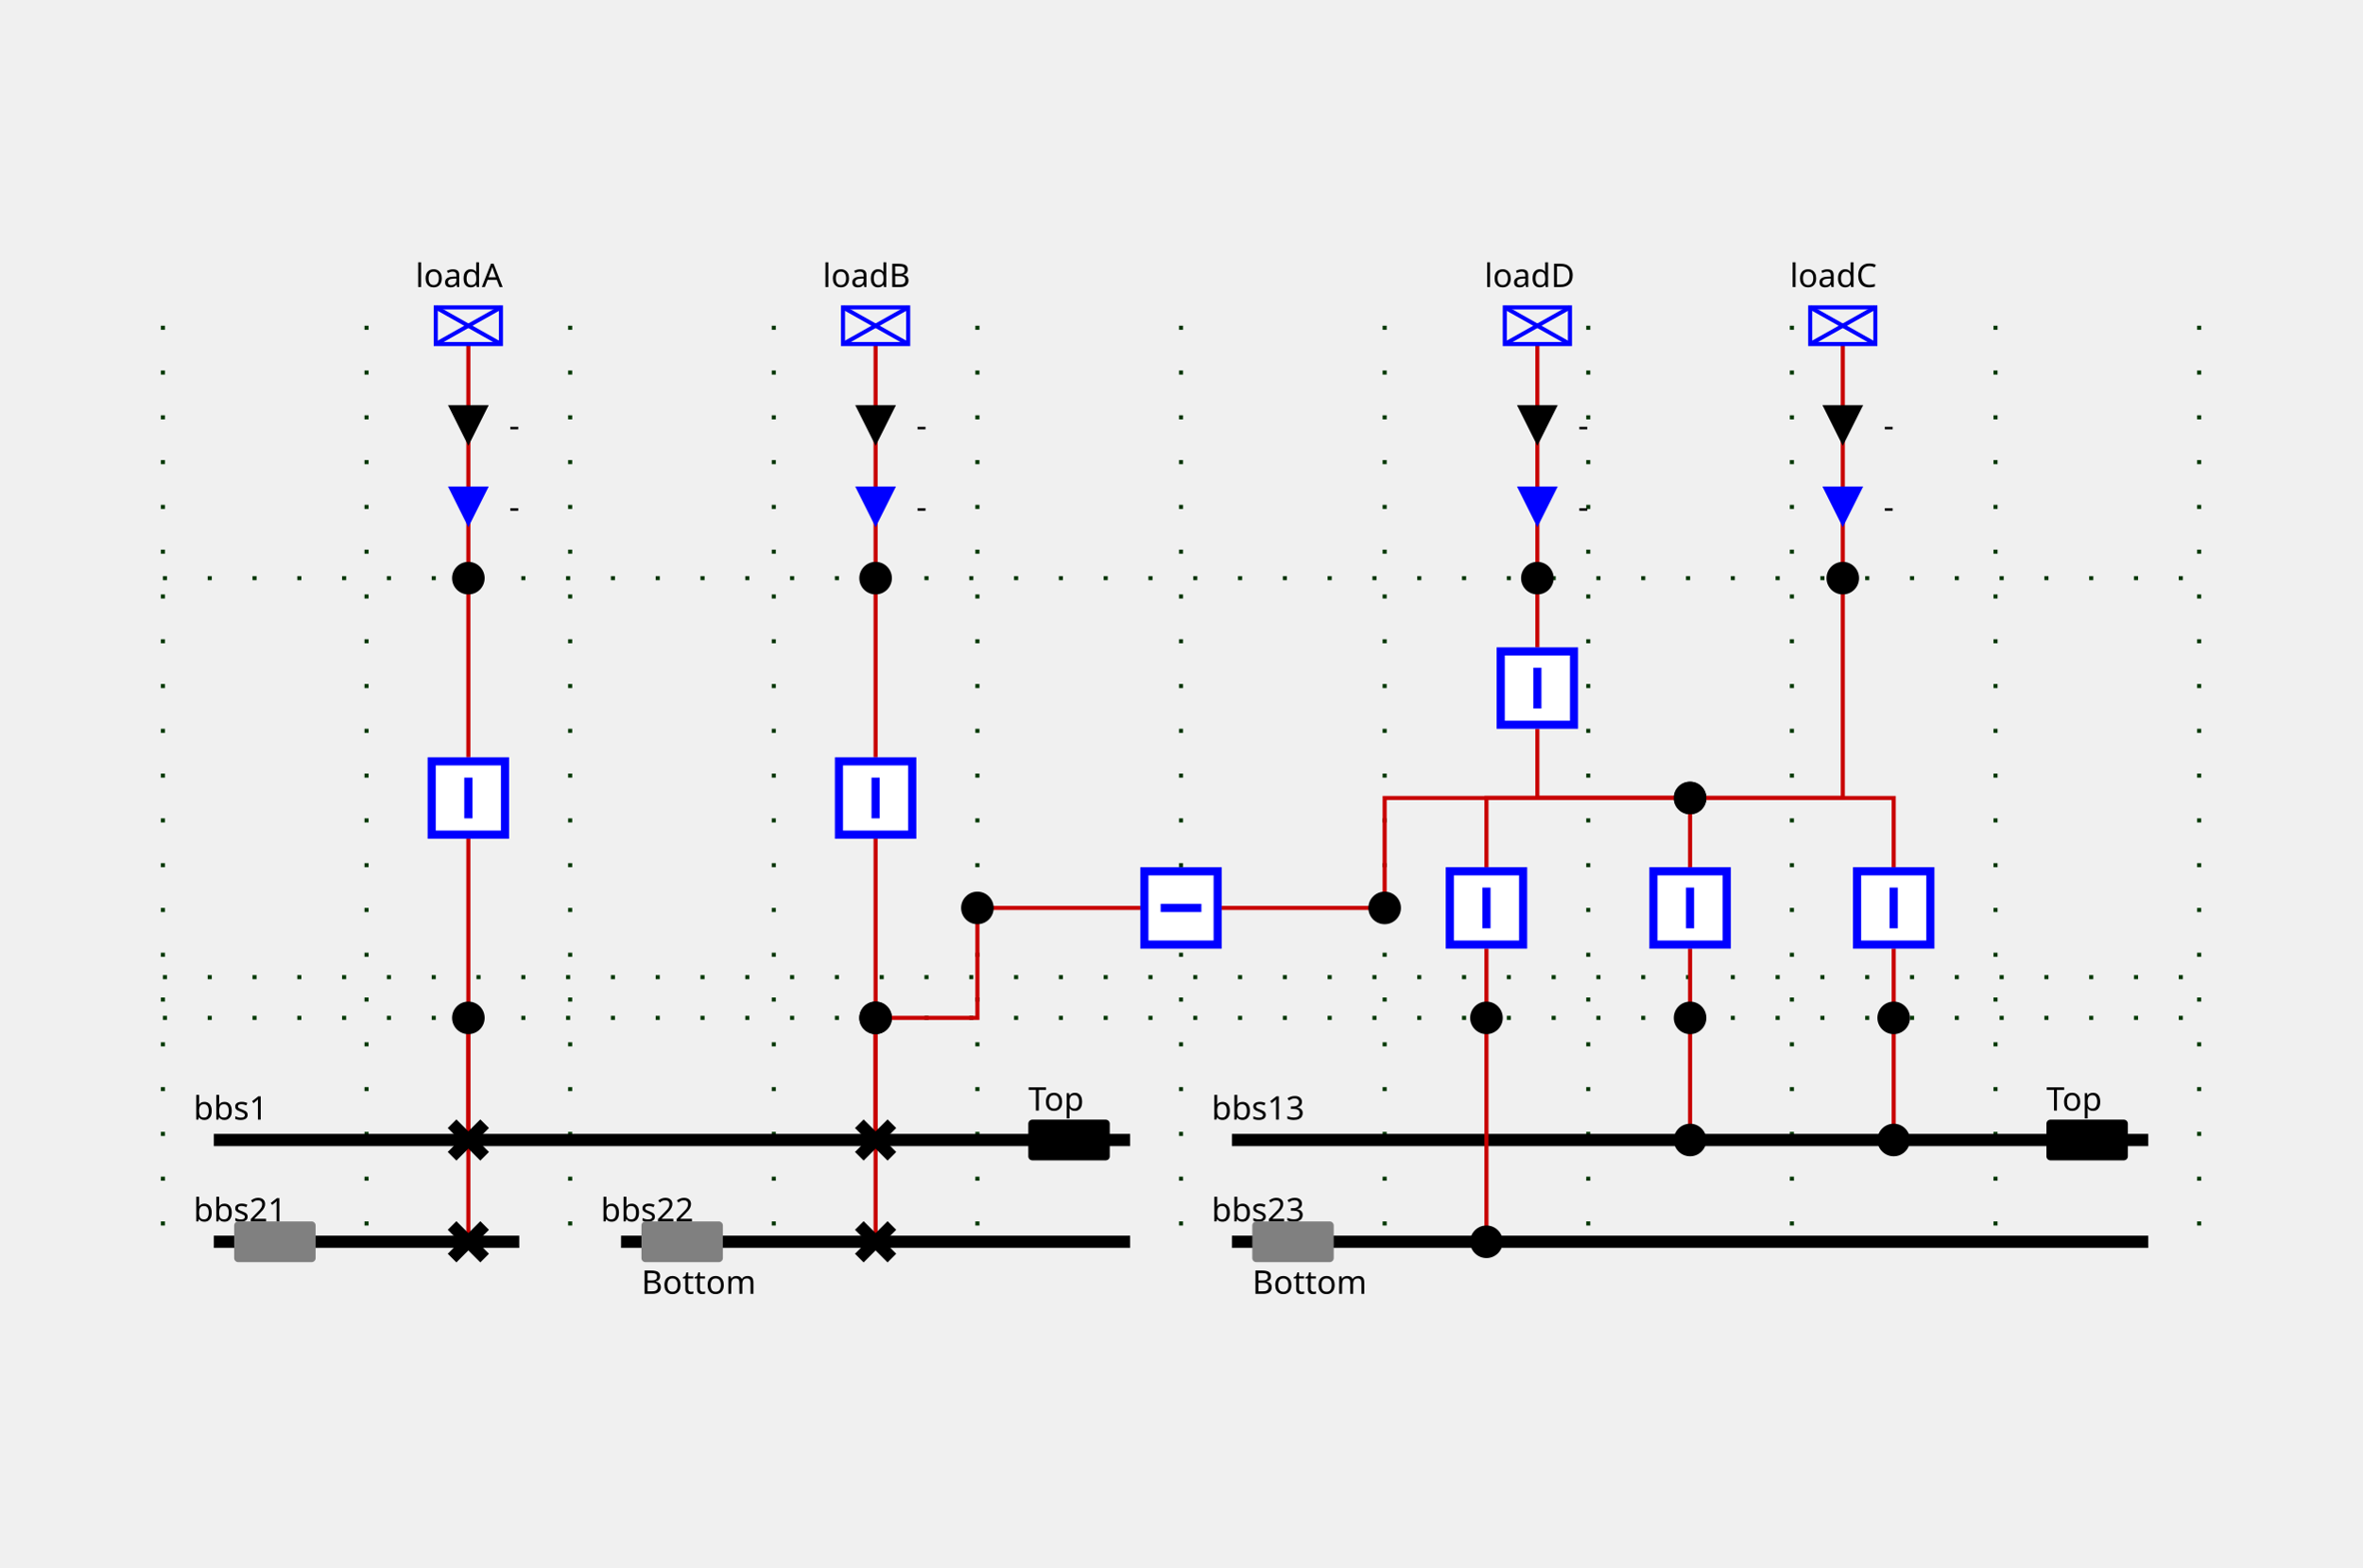
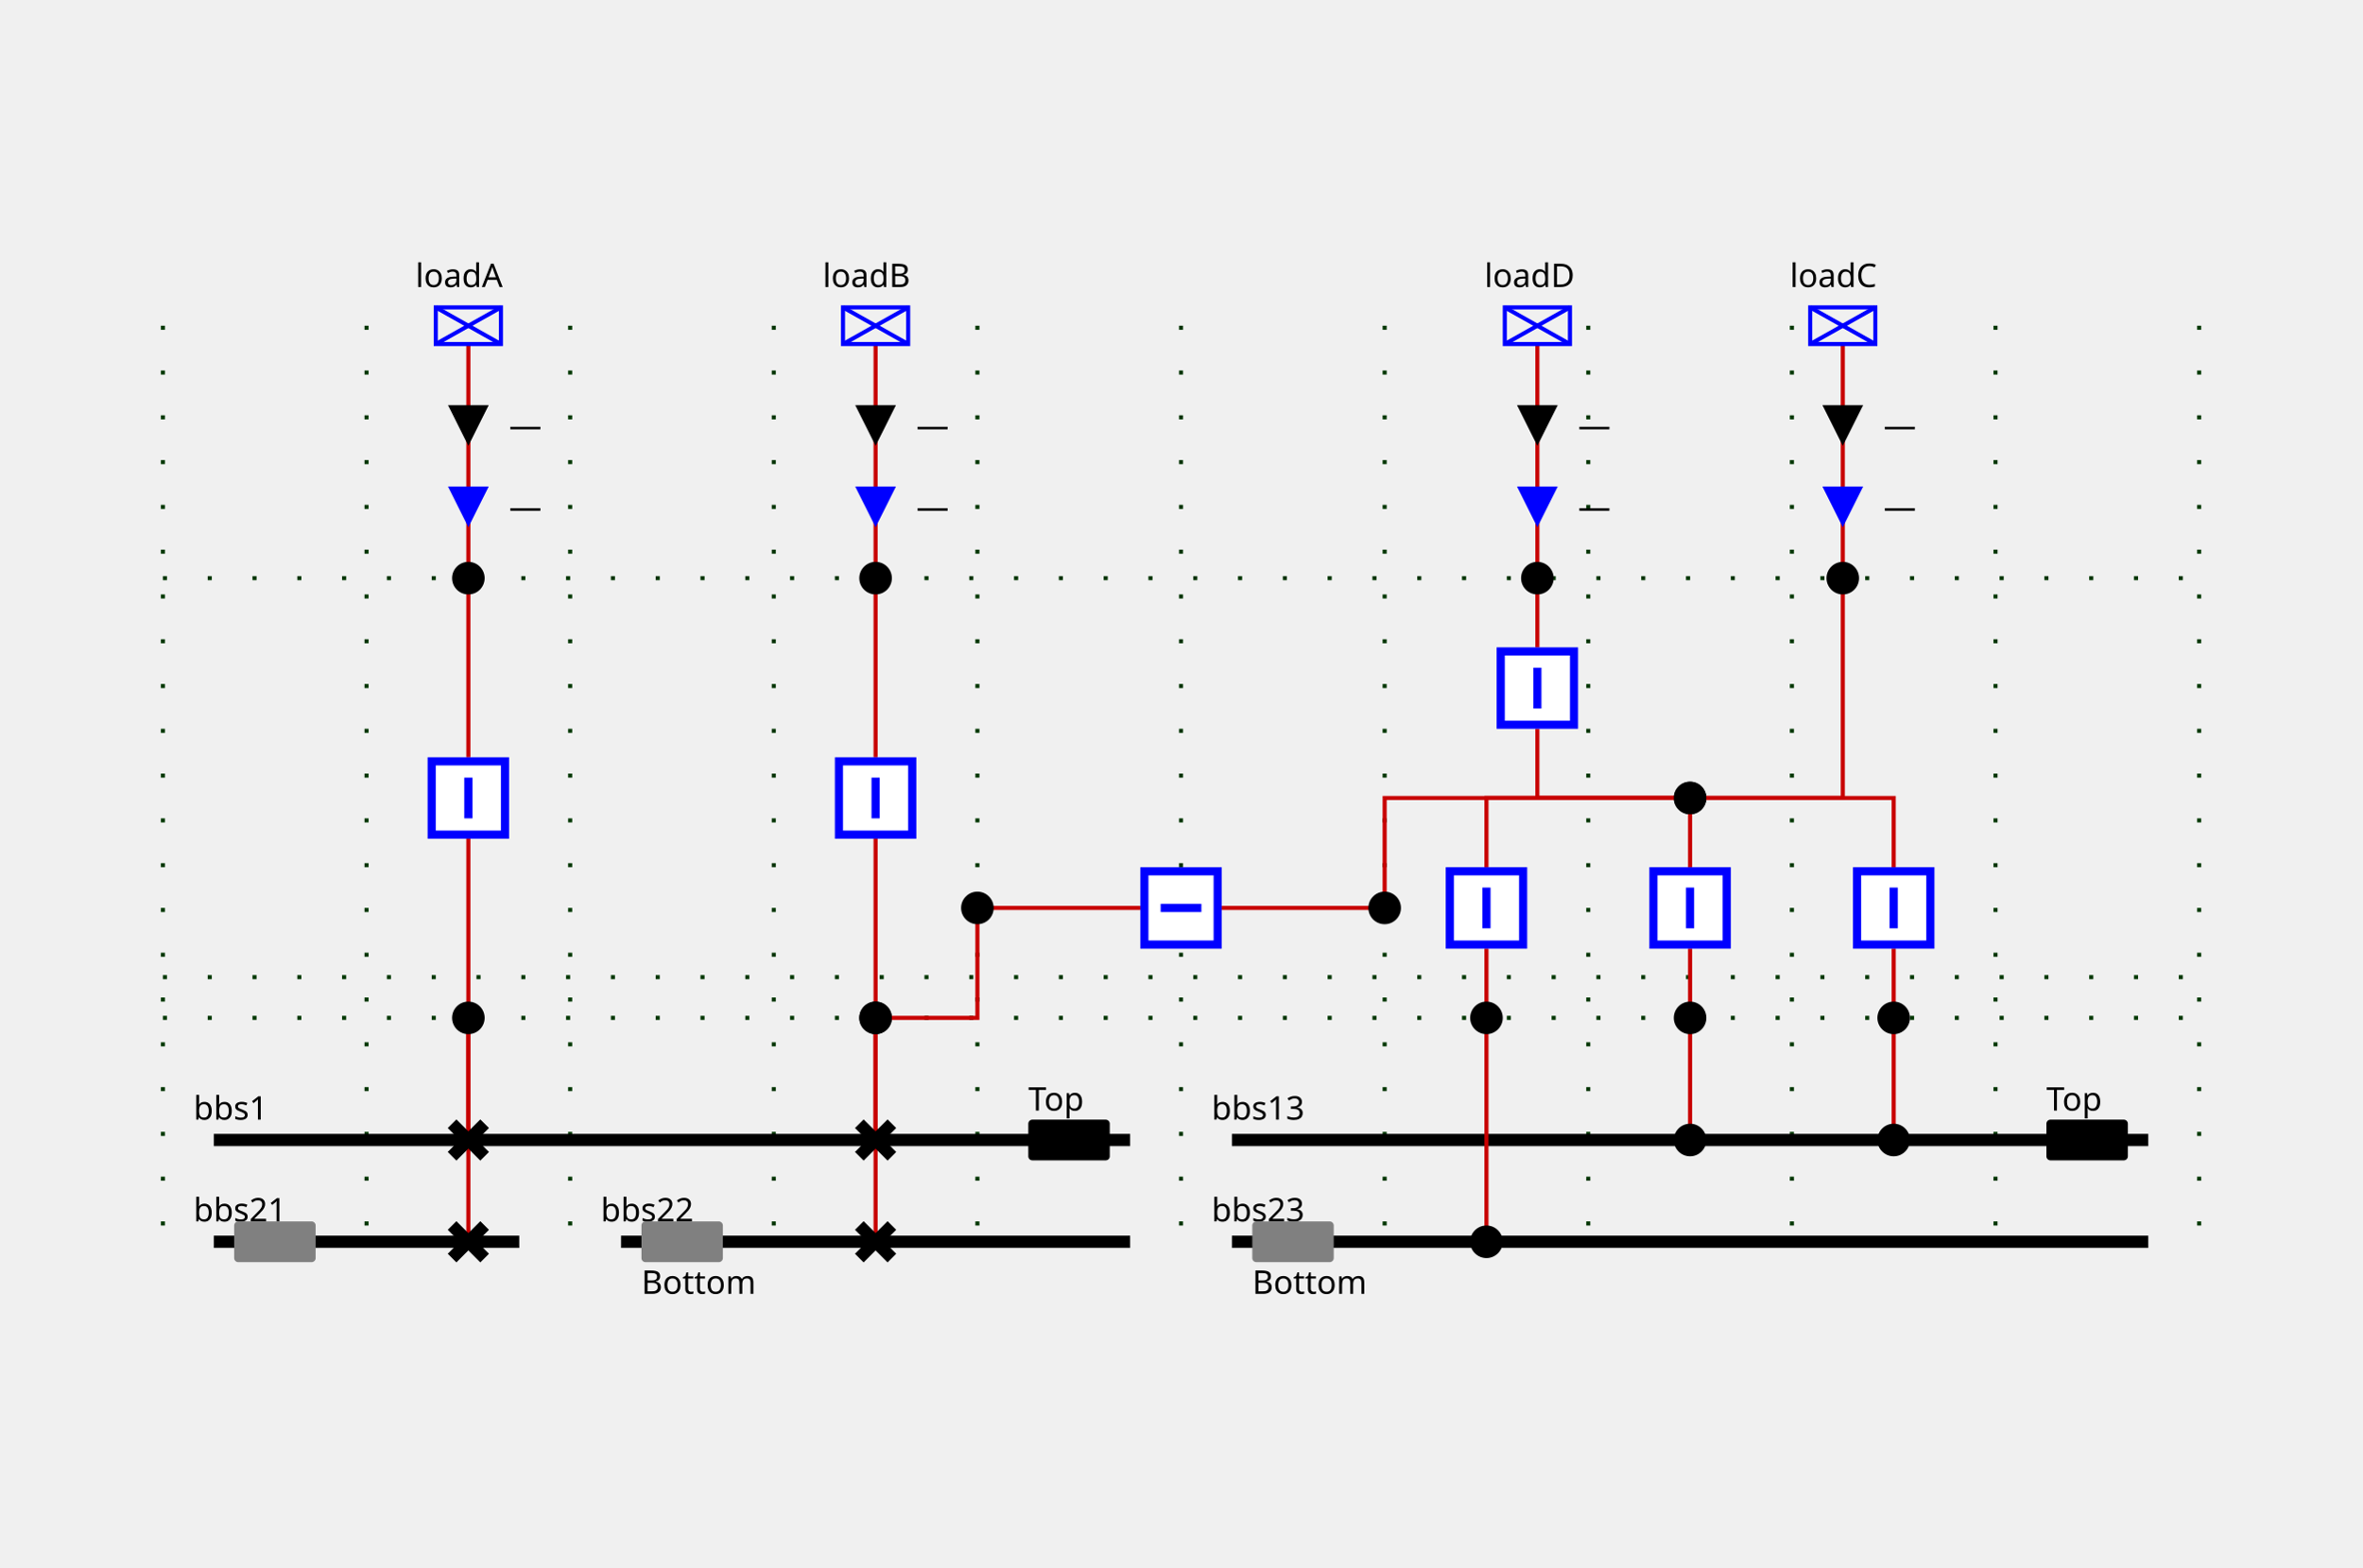
<svg xmlns="http://www.w3.org/2000/svg" height="385.0" viewBox="0 0 580.0 385.0" width="580.0">
  <style>
/* ----------------------------------------------------------------------- */
/* File: tautologies.css ------------------------------------------------- */
.sld-out .sld-arrow-in {visibility: hidden}
.sld-in .sld-arrow-out {visibility: hidden}
.sld-closed .sld-sw-open {visibility: hidden}
.sld-open .sld-sw-closed {visibility: hidden}
.sld-hidden-node {visibility: hidden}
.sld-top-feeder .sld-label {dominant-baseline: auto}
.sld-bottom-feeder .sld-label {dominant-baseline: hanging}
.sld-arrow-p .sld-label {dominant-baseline: middle}
.sld-arrow-q .sld-label {dominant-baseline: middle}
/* ----------------------------------------------------------------------- */
/* File: topologicalBaseVoltages.css ------------------------------------- */
.sld-disconnected {--sld-vl-color: #808080}
.sld-vl300to500-0 {--sld-vl-color: #FF0000}
.sld-vl300to500-1 {--sld-vl-color: #7F6C00}
.sld-vl300to500-2 {--sld-vl-color: #F6B2FF}
.sld-vl300to500-3 {--sld-vl-color: #996700}
.sld-vl300to500-4 {--sld-vl-color: #FF85EB}
.sld-vl300to500-5 {--sld-vl-color: #B25B00}
.sld-vl300to500-6 {--sld-vl-color: #FF59B5}
.sld-vl300to500-7 {--sld-vl-color: #CC4400}
.sld-vl300to500-8 {--sld-vl-color: #FF2C67}
.sld-vl300to500-9 {--sld-vl-color: #E52600}
.sld-vl180to300-0 {--sld-vl-color: #218B21}
.sld-vl180to300-1 {--sld-vl-color: #0D4940}
.sld-vl180to300-2 {--sld-vl-color: #DFDAB9}
.sld-vl180to300-3 {--sld-vl-color: #105640}
.sld-vl180to300-4 {--sld-vl-color: #C2CB92}
.sld-vl180to300-5 {--sld-vl-color: #14643C}
.sld-vl180to300-6 {--sld-vl-color: #95B66B}
.sld-vl180to300-7 {--sld-vl-color: #187036}
.sld-vl180to300-8 {--sld-vl-color: #5FA046}
.sld-vl180to300-9 {--sld-vl-color: #1C7E2D}
.sld-vl120to180-0 {--sld-vl-color: #00AFAE}
.sld-vl120to180-1 {--sld-vl-color: #000D58}
.sld-vl120to180-2 {--sld-vl-color: #B8E7B2}
.sld-vl120to180-3 {--sld-vl-color: #002169}
.sld-vl120to180-4 {--sld-vl-color: #85D993}
.sld-vl120to180-5 {--sld-vl-color: #003C7B}
.sld-vl120to180-6 {--sld-vl-color: #59CB8B}
.sld-vl120to180-7 {--sld-vl-color: #005C8C}
.sld-vl120to180-8 {--sld-vl-color: #2CBD94}
.sld-vl120to180-9 {--sld-vl-color: #00839E}
.sld-vl70to120-0 {--sld-vl-color: #CC5500}
.sld-vl70to120-1 {--sld-vl-color: #4A6600}
.sld-vl70to120-2 {--sld-vl-color: #EFB2DD}
.sld-vl70to120-3 {--sld-vl-color: #6E7A00}
.sld-vl70to120-4 {--sld-vl-color: #E685AE}
.sld-vl70to120-5 {--sld-vl-color: #8E8400}
.sld-vl70to120-6 {--sld-vl-color: #DD596B}
.sld-vl70to120-7 {--sld-vl-color: #A37B00}
.sld-vl70to120-8 {--sld-vl-color: #D4432C}
.sld-vl70to120-9 {--sld-vl-color: #B76B00}
.sld-vl50to70-0 {--sld-vl-color: #A020EF}
.sld-vl50to70-1 {--sld-vl-color: #7F0848}
.sld-vl50to70-2 {--sld-vl-color: #B7DBFE}
.sld-vl50to70-3 {--sld-vl-color: #960C6D}
.sld-vl50to70-4 {--sld-vl-color: #8DA6FE}
.sld-vl50to70-5 {--sld-vl-color: #AD109A}
.sld-vl50to70-6 {--sld-vl-color: #6F66FB}
.sld-vl50to70-7 {--sld-vl-color: #BC14C4}
.sld-vl50to70-8 {--sld-vl-color: #7F42F6}
.sld-vl50to70-9 {--sld-vl-color: #B11AD9}
.sld-vl30to50-0 {--sld-vl-color: #FF8290}
.sld-vl30to50-1 {--sld-vl-color: #7F6F41}
.sld-vl30to50-2 {--sld-vl-color: #F6D9FF}
.sld-vl30to50-3 {--sld-vl-color: #99784E}
.sld-vl30to50-4 {--sld-vl-color: #FFC3FB}
.sld-vl30to50-5 {--sld-vl-color: #B27D5B}
.sld-vl30to50-6 {--sld-vl-color: #FFADE3}
.sld-vl30to50-7 {--sld-vl-color: #CC7E68}
.sld-vl30to50-8 {--sld-vl-color: #FF97BF}
.sld-vl30to50-9 {--sld-vl-color: #E57B75}
.sld-vl0to30-0 {--sld-vl-color: #AAAE27}
.sld-vl0to30-1 {--sld-vl-color: #195B0F}
.sld-vl0to30-2 {--sld-vl-color: #EABABE}
.sld-vl0to30-3 {--sld-vl-color: #2D6C13}
.sld-vl0to30-4 {--sld-vl-color: #DDA193}
.sld-vl0to30-5 {--sld-vl-color: #477D17}
.sld-vl0to30-6 {--sld-vl-color: #CE9A6E}
.sld-vl0to30-7 {--sld-vl-color: #648D1C}
.sld-vl0to30-8 {--sld-vl-color: #BEA04A}
.sld-vl0to30-9 {--sld-vl-color: #869D22}
/* ----------------------------------------------------------------------- */
/* File : highlightLineStates.css ---------------------------------------- */
.sld-feeder-disconnected {stroke: black}
.sld-feeder-connected-disconnected {stroke-dasharray: 3,3}
.sld-feeder-disconnected-connected {stroke: black; stroke-dasharray: 3,3}
/* ----------------------------------------------------------------------- */
/* File : components.css ------------------------------------------------- */
/* Stroke black */
.sld-disconnector {stroke-width: 3; stroke: black; fill: none}
/* Stroke blue */
.sld-breaker {stroke-width: 2; stroke: blue; fill:white}
.sld-load-break-switch {stroke: blue; fill: white}
/* Stroke --sld-vl-color with fallback black */
.sld-bus-connection {fill: var(--sld-vl-color, black)}
.sld-cell-shape-flat .sld-bus-connection {visibility: hidden}
.sld-busbar-section {stroke: var(--sld-vl-color, black); stroke-width: 3; fill: none}
/* Stroke --sld-vl-color with fallback red */
.sld-wire {stroke: var(--sld-vl-color, #c80000); fill: none}
/* Stroke --sld-vl-color with fallback blue */
.sld-load {stroke: var(--sld-vl-color, blue); fill: none}
.sld-generator {stroke: var(--sld-vl-color, blue); fill: none}
.sld-two-wt {stroke: var(--sld-vl-color, blue); fill: none}
.sld-three-wt {stroke: var(--sld-vl-color, blue); fill: none}
.sld-winding {stroke: var(--sld-vl-color, blue); fill: none}
.sld-capacitor {stroke: var(--sld-vl-color, blue); fill: none}
.sld-inductor {stroke: var(--sld-vl-color, blue); fill: none}
.sld-pst {stroke: var(--sld-vl-color, blue); fill: none}
.sld-pst-arrow {stroke: black; fill: none}
.sld-svc {stroke: var(--sld-vl-color, blue); fill: none}
.sld-vsc {stroke: var(--sld-vl-color, blue); font-size: 7.43px; fill: none}
/* Stroke none &amp; fill: --sld-vl-color */
.sld-node-infos {stroke: none; fill: var(--sld-vl-color, black)}
/* Stroke none &amp; fill: black */
.sld-label {stroke: none; fill: black; font: 8px "Verdana"}
.sld-graph-label {stroke: none; fill: black; font: 12px "Verdana"}
.sld-node {stroke: none; fill: black}
.sld-flash {stroke: none; fill: black}
.sld-lock {stroke: none; fill: black}
/* Specific */
.sld-grid {stroke: #003700; stroke-dasharray: 1,10}
.sld-arrow-p {fill:black}
.sld-arrow-q {fill:blue}
.sld-frame {fill: var(--sld-background-color, transparent)}
/* Stroke maroon for fictitious switch */
.sld-breaker.sld-fictitious {stroke: maroon}
.sld-disconnector.sld-fictitious {stroke: maroon}
.sld-load-break-switch.sld-fictitious {stroke: maroon}
.sld-busbar-section.sld-fictitious {stroke: var(--sld-vl-color, #c80000); stroke-width: 1}
/* ----------------------------------------------------------------------- */
/* File : components.css ------------------------------------------------- */
.sld-voltage-indicator .sld-label {dominant-baseline: middle}
.sld-voltage-indicator .sld-unpowered {stroke: none; fill: grey}
.sld-voltage-indicator .sld-powered {stroke: none; fill: var(--sld-vl-color, black)}
.sld-powered .sld-unpowered {visibility: hidden}
.sld-unpowered .sld-powered {visibility: hidden}
</style>
  <rect class="sld-frame" height="100%" width="100%" />
  <g>
    <g class="sld-grid" id="GRID_vl1">
      <line x1="40.0" x2="40.0" y1="80.0" y2="305.0" />
      <line x1="90.0" x2="90.0" y1="80.0" y2="305.0" />
      <line x1="140.0" x2="140.0" y1="80.0" y2="305.0" />
      <line x1="190.0" x2="190.0" y1="80.0" y2="305.0" />
      <line x1="240.0" x2="240.0" y1="80.0" y2="305.0" />
      <line x1="290.0" x2="290.0" y1="80.0" y2="305.0" />
      <line x1="340.0" x2="340.0" y1="80.0" y2="305.0" />
      <line x1="390.0" x2="390.0" y1="80.0" y2="305.0" />
      <line x1="440.0" x2="440.0" y1="80.0" y2="305.0" />
      <line x1="490.0" x2="490.0" y1="80.0" y2="305.0" />
      <line x1="540.0" x2="540.0" y1="80.0" y2="305.0" />
      <line x1="40.0" x2="540.0" y1="250.0" y2="250.0" />
      <line x1="40.0" x2="540.0" y1="240.0" y2="240.0" />
      <line x1="40.0" x2="540.0" y1="142.0" y2="142.0" />
    </g>
    <g class="sld-busbar-section sld-vl300to500-0" id="idbbs1" transform="translate(52.5,280.0)">
      <line x1="0" x2="225.0" y1="0" y2="0" />
      <text class="sld-label" id="bbs1_NW_LABEL" x="-5.0" y="-5.0">bbs1</text>
      <g class="sld-voltage-indicator sld-powered" id="idbbs1_VOLTAGE_INDICATOR" transform="translate(200.0,-5.0)">
        <rect class="sld-powered" height="10" rx="1" ry="1" width="20" />
        <rect class="sld-unpowered" height="10" rx="1" ry="1" width="20" />
        <text class="sld-label" x="0.0" y="-5.0">Top</text>
      </g>
    </g>
    <g class="sld-busbar-section sld-vl300to500-0" id="idbbs21" transform="translate(52.5,305.0)">
      <line x1="0" x2="75.0" y1="0" y2="0" />
      <text class="sld-label" id="bbs21_NW_LABEL" x="-5.0" y="-5.0">bbs21</text>
      <g class="sld-voltage-indicator sld-unpowered" id="idbbs21_VOLTAGE_INDICATOR" transform="translate(5.0,-5.0)">
        <rect class="sld-powered" height="10" rx="1" ry="1" width="20" />
        <rect class="sld-unpowered" height="10" rx="1" ry="1" width="20" />
      </g>
    </g>
    <g class="sld-busbar-section sld-vl300to500-0" id="idbbs22" transform="translate(152.5,305.0)">
      <line x1="0" x2="125.0" y1="0" y2="0" />
      <text class="sld-label" id="bbs22_NW_LABEL" x="-5.0" y="-5.0">bbs22</text>
      <g class="sld-voltage-indicator sld-unpowered" id="idbbs22_VOLTAGE_INDICATOR" transform="translate(5.0,-5.0)">
        <rect class="sld-powered" height="10" rx="1" ry="1" width="20" />
        <rect class="sld-unpowered" height="10" rx="1" ry="1" width="20" />
        <text class="sld-label" x="0.0" y="15.0">Bottom</text>
      </g>
    </g>
    <g class="sld-busbar-section sld-vl300to500-0" id="idbbs13" transform="translate(302.5,280.0)">
      <line x1="0" x2="225.0" y1="0" y2="0" />
      <text class="sld-label" id="bbs13_NW_LABEL" x="-5.0" y="-5.0">bbs13</text>
      <g class="sld-voltage-indicator sld-powered" id="idbbs13_VOLTAGE_INDICATOR" transform="translate(200.0,-5.0)">
        <rect class="sld-powered" height="10" rx="1" ry="1" width="20" />
        <rect class="sld-unpowered" height="10" rx="1" ry="1" width="20" />
        <text class="sld-label" x="0.0" y="-5.0">Top</text>
      </g>
    </g>
    <g class="sld-busbar-section sld-vl300to500-0" id="idbbs23" transform="translate(302.5,305.0)">
      <line x1="0" x2="225.0" y1="0" y2="0" />
      <text class="sld-label" id="bbs23_NW_LABEL" x="-5.0" y="-5.0">bbs23</text>
      <g class="sld-voltage-indicator sld-unpowered" id="idbbs23_VOLTAGE_INDICATOR" transform="translate(5.0,-5.0)">
        <rect class="sld-powered" height="10" rx="1" ry="1" width="20" />
        <rect class="sld-unpowered" height="10" rx="1" ry="1" width="20" />
        <text class="sld-label" x="0.0" y="15.0">Bottom</text>
      </g>
    </g>
    <g class="sld-extern-cell" id="idEXTERN_32_0">
      <g class="sld-wire sld-vl300to500-0" id="_95_vl1_95_dA1_95_INTERNAL_95_vl1_95_3">
        <polyline points="115.0,280.0,115.0,250.0" />
      </g>
      <g class="sld-wire sld-vl300to500-0" id="_95_vl1_95_INTERNAL_95_vl1_95_3_95_bA">
        <polyline points="115.0,250.0,115.0,206.0" />
      </g>
      <g class="sld-wire sld-vl300to500-0" id="_95_vl1_95_dA2_95_INTERNAL_95_vl1_95_3">
        <polyline points="115.0,305.0,115.0,250.0" />
      </g>
      <g class="sld-wire sld-vl300to500-0" id="_95_vl1_95_bA_95_INTERNAL_95_vl1_95_loadA">
        <polyline points="115.0,186.0,115.0,142.0" />
      </g>
      <g class="sld-wire sld-vl300to500-0" id="_95_vl1_95_INTERNAL_95_vl1_95_loadA_95_loadA">
        <polyline points="115.0,142.0,115.0,84.5" />
      </g>
      <g class="sld-arrow-p sld-in" id="idloadA_ARROW_ACTIVE" transform="translate(110.0,99.5)">
        <polygon class="sld-arrow-in" points="0,0 10,0 5,10" />
        <polygon class="sld-arrow-out" points="5,0 10,10 0,10" />
-         <text class="sld-label" x="15.0" y="5.0">-</text>
+         <text class="sld-label" x="15.0" y="5.0">—</text>
      </g>
      <g class="sld-arrow-q sld-in" id="idloadA_ARROW_REACTIVE" transform="translate(110.0,119.5)">
        <polygon class="sld-arrow-in" points="0,0 10,0 5,10" />
        <polygon class="sld-arrow-out" points="5,0 10,10 0,10" />
-         <text class="sld-label" x="15.0" y="5.0">-</text>
+         <text class="sld-label" x="15.0" y="5.0">—</text>
      </g>
      <g class="sld-disconnector sld-closed sld-vl300to500-0" id="iddA1" transform="translate(111.0,276.0)">
        <path class="sld-sw-closed" d="M0,0 8,8 M8,0 0,8" />
        <path class="sld-sw-open" d="M8,0 0,8" />
      </g>
      <g class="sld-node sld-fictitious sld-vl300to500-0" id="idINTERNAL_95_vl1_95_3" transform="translate(111.0,246.0)">
        <circle cx="4" cy="4" r="4" />
      </g>
      <g class="sld-breaker sld-closed sld-vl300to500-0" id="idbA" transform="translate(105.0,186.0)">
        <path class="sld-sw-closed" d="M1,1 V19 H19 V1z M10,5 V15" />
        <path class="sld-sw-open" d="M1,1 V19 H19 V1z M5,10 H15" />
      </g>
      <g class="sld-node sld-fictitious sld-vl300to500-0" id="idINTERNAL_95_vl1_95_loadA" transform="translate(111.0,138.0)">
        <circle cx="4" cy="4" r="4" />
      </g>
      <g class="sld-load sld-top-feeder sld-vl300to500-0" id="idloadA" transform="translate(107.0,75.5)">
        <rect height="9" width="16" />
        <line x1="0" x2="16" y1="0" y2="9" />
        <line x1="16" x2="0" y1="0" y2="9" />
        <text class="sld-label" id="loadA_N_LABEL" x="-5.0" y="-5.0">loadA</text>
      </g>
      <g class="sld-disconnector sld-closed sld-vl300to500-0" id="iddA2" transform="translate(111.0,301.0)">
        <path class="sld-sw-closed" d="M0,0 8,8 M8,0 0,8" />
        <path class="sld-sw-open" d="M8,0 0,8" />
      </g>
    </g>
    <g class="sld-extern-cell" id="idEXTERN_32_1">
      <g class="sld-wire sld-vl300to500-0" id="_95_vl1_95_INTERNAL_95_vl1_95_5_95_bB">
        <polyline points="215.0,250.0,215.0,206.0" />
      </g>
      <g class="sld-wire sld-vl300to500-0" id="_95_vl1_95_dB1_95_INTERNAL_95_vl1_95_5">
        <polyline points="215.0,305.0,215.0,250.0" />
      </g>
      <g class="sld-wire sld-vl300to500-0" id="_95_vl1_95_dB2_95_INTERNAL_95_vl1_95_5">
        <polyline points="215.0,280.0,215.0,250.0" />
      </g>
      <g class="sld-wire sld-vl300to500-0" id="_95_vl1_95_bB_95_INTERNAL_95_vl1_95_loadB">
        <polyline points="215.0,186.0,215.0,142.0" />
      </g>
      <g class="sld-wire sld-vl300to500-0" id="_95_vl1_95_INTERNAL_95_vl1_95_loadB_95_loadB">
        <polyline points="215.0,142.0,215.0,84.5" />
      </g>
      <g class="sld-arrow-p sld-in" id="idloadB_ARROW_ACTIVE" transform="translate(210.0,99.5)">
        <polygon class="sld-arrow-in" points="0,0 10,0 5,10" />
        <polygon class="sld-arrow-out" points="5,0 10,10 0,10" />
-         <text class="sld-label" x="15.0" y="5.0">-</text>
+         <text class="sld-label" x="15.0" y="5.0">—</text>
      </g>
      <g class="sld-arrow-q sld-in" id="idloadB_ARROW_REACTIVE" transform="translate(210.0,119.5)">
        <polygon class="sld-arrow-in" points="0,0 10,0 5,10" />
        <polygon class="sld-arrow-out" points="5,0 10,10 0,10" />
-         <text class="sld-label" x="15.0" y="5.0">-</text>
+         <text class="sld-label" x="15.0" y="5.0">—</text>
      </g>
      <g class="sld-node sld-fictitious sld-vl300to500-0" id="idINTERNAL_95_vl1_95_5" transform="translate(211.0,246.0)">
        <circle cx="4" cy="4" r="4" />
      </g>
      <g class="sld-breaker sld-closed sld-vl300to500-0" id="idbB" transform="translate(205.0,186.0)">
        <path class="sld-sw-closed" d="M1,1 V19 H19 V1z M10,5 V15" />
        <path class="sld-sw-open" d="M1,1 V19 H19 V1z M5,10 H15" />
      </g>
      <g class="sld-node sld-fictitious sld-vl300to500-0" id="idINTERNAL_95_vl1_95_loadB" transform="translate(211.0,138.0)">
        <circle cx="4" cy="4" r="4" />
      </g>
      <g class="sld-load sld-top-feeder sld-vl300to500-0" id="idloadB" transform="translate(207.0,75.5)">
        <rect height="9" width="16" />
        <line x1="0" x2="16" y1="0" y2="9" />
        <line x1="16" x2="0" y1="0" y2="9" />
        <text class="sld-label" id="loadB_N_LABEL" x="-5.0" y="-5.0">loadB</text>
      </g>
      <g class="sld-disconnector sld-closed sld-vl300to500-0" id="iddB1" transform="translate(211.0,301.0)">
        <path class="sld-sw-closed" d="M0,0 8,8 M8,0 0,8" />
        <path class="sld-sw-open" d="M8,0 0,8" />
      </g>
      <g class="sld-disconnector sld-closed sld-vl300to500-0" id="iddB2" transform="translate(211.0,276.0)">
        <path class="sld-sw-closed" d="M0,0 8,8 M8,0 0,8" />
        <path class="sld-sw-open" d="M8,0 0,8" />
      </g>
    </g>
    <g class="sld-shunt-cell" id="idSHUNT_32_2">
      <g class="sld-wire sld-vl300to500-0" id="_95_vl1_95_INTERNAL_95_vl1_95_5_95_INTERNAL_95_vl1_95_Shunt_32_2_46_1">
        <polyline points="215.0,250.0,240.0,250.0,240.0,223.0" />
      </g>
      <g class="sld-wire sld-vl300to500-0" id="_95_vl1_95_INTERNAL_95_vl1_95_Shunt_32_2_46_1_95_link">
        <polyline points="240.0,223.0,280.0,223.0" />
      </g>
      <g class="sld-wire sld-vl300to500-0" id="_95_vl1_95_link_95_INTERNAL_95_vl1_95_Shunt_32_2_46_2">
        <polyline points="300.0,223.0,340.0,223.0" />
      </g>
      <g class="sld-wire sld-vl300to500-0" id="_95_vl1_95_INTERNAL_95_vl1_95_Shunt_32_2_46_2_95_INTERNAL_95_vl1_95_loadC_95_fork">
        <polyline points="340.0,223.0,340.0,196.0,415.0,196.0" />
      </g>
      <g class="sld-node sld-fictitious sld-vl300to500-0" id="idINTERNAL_95_vl1_95_5" transform="translate(211.0,246.0)">
        <circle cx="4" cy="4" r="4" />
      </g>
      <g class="sld-node sld-fictitious sld-vl300to500-0" id="idINTERNAL_95_vl1_95_Shunt_32_2_46_1" transform="translate(236.0,219.0)">
        <circle cx="4" cy="4" r="4" />
      </g>
      <g class="sld-breaker sld-closed sld-vl300to500-0" id="idlink" transform="translate(280.0,213.0)">
        <path class="sld-sw-closed" d="M1,1 V19 H19 V1z M10,5 V15" transform="rotate(90.0,10.0,10.0)" />
        <path class="sld-sw-open" d="M1,1 V19 H19 V1z M5,10 H15" transform="rotate(90.0,10.0,10.0)" />
      </g>
      <g class="sld-node sld-fictitious sld-vl300to500-0" id="idINTERNAL_95_vl1_95_Shunt_32_2_46_2" transform="translate(336.0,219.0)">
        <circle cx="4" cy="4" r="4" />
      </g>
      <g class="sld-node sld-fictitious sld-vl300to500-0" id="idINTERNAL_95_vl1_95_loadC_95_fork" transform="translate(411.0,192.0)">
        <circle cx="4" cy="4" r="4" />
      </g>
    </g>
    <g class="sld-extern-cell" id="idEXTERN_32_3">
      <g class="sld-wire sld-vl300to500-0" id="_95_vl1_95_bCD1_95_INTERNAL_95_vl1_95_loadC_95_fork">
        <polyline points="365.0,213.0,365.0,196.0,415.0,196.0" />
      </g>
      <g class="sld-wire sld-vl300to500-0" id="_95_vl1_95_bCD2_95_INTERNAL_95_vl1_95_loadC_95_fork">
        <polyline points="415.0,213.0,415.0,196.0" />
      </g>
      <g class="sld-wire sld-vl300to500-0" id="_95_vl1_95_bCD3_95_INTERNAL_95_vl1_95_loadC_95_fork">
        <polyline points="465.0,213.0,465.0,196.0,415.0,196.0" />
      </g>
      <g class="sld-wire sld-vl300to500-0" id="_95_vl1_95_bD1_95_INTERNAL_95_vl1_95_loadC_95_fork">
        <polyline points="377.5,179.0,377.5,196.0,415.0,196.0" />
      </g>
      <g class="sld-wire sld-vl300to500-0" id="_95_vl1_95_INTERNAL_95_vl1_95_loadC_95_fork_95_INTERNAL_95_vl1_95_loadC">
        <polyline points="415.0,196.0,452.5,196.0,452.5,142.0" />
      </g>
      <g class="sld-wire sld-vl300to500-0" id="_95_vl1_95_INTERNAL_95_vl1_95_bCD1_95_bCD1">
        <polyline points="365.0,250.0,365.0,233.0" />
      </g>
      <g class="sld-wire sld-vl300to500-0" id="_95_vl1_95_BUSCO_95_bCD1_95_INTERNAL_95_vl1_95_bCD1">
        <polyline points="365.0,305.0,365.0,250.0" />
      </g>
      <g class="sld-wire sld-vl300to500-0" id="_95_vl1_95_INTERNAL_95_vl1_95_bCD2_95_bCD2">
        <polyline points="415.0,250.0,415.0,233.0" />
      </g>
      <g class="sld-wire sld-vl300to500-0" id="_95_vl1_95_BUSCO_95_bCD2_95_INTERNAL_95_vl1_95_bCD2">
        <polyline points="415.0,280.0,415.0,250.0" />
      </g>
      <g class="sld-wire sld-vl300to500-0" id="_95_vl1_95_INTERNAL_95_vl1_95_bCD3_95_bCD3">
        <polyline points="465.0,250.0,465.0,233.0" />
      </g>
      <g class="sld-wire sld-vl300to500-0" id="_95_vl1_95_BUSCO_95_bCD3_95_INTERNAL_95_vl1_95_bCD3">
        <polyline points="465.0,280.0,465.0,250.0" />
      </g>
      <g class="sld-wire sld-vl300to500-0" id="_95_vl1_95_INTERNAL_95_vl1_95_loadD_95_bD1">
        <polyline points="377.5,142.0,377.5,159.0" />
      </g>
      <g class="sld-wire sld-vl300to500-0" id="_95_vl1_95_loadD_95_INTERNAL_95_vl1_95_loadD">
        <polyline points="377.5,84.5,377.5,142.0" />
      </g>
      <g class="sld-arrow-p sld-in" id="idloadD_ARROW_ACTIVE" transform="translate(372.5,99.5)">
        <polygon class="sld-arrow-in" points="0,0 10,0 5,10" />
        <polygon class="sld-arrow-out" points="5,0 10,10 0,10" />
-         <text class="sld-label" x="15.0" y="5.0">-</text>
+         <text class="sld-label" x="15.0" y="5.0">—</text>
      </g>
      <g class="sld-arrow-q sld-in" id="idloadD_ARROW_REACTIVE" transform="translate(372.5,119.5)">
        <polygon class="sld-arrow-in" points="0,0 10,0 5,10" />
        <polygon class="sld-arrow-out" points="5,0 10,10 0,10" />
-         <text class="sld-label" x="15.0" y="5.0">-</text>
+         <text class="sld-label" x="15.0" y="5.0">—</text>
      </g>
      <g class="sld-wire sld-vl300to500-0" id="_95_vl1_95_INTERNAL_95_vl1_95_loadC_95_loadC">
        <polyline points="452.5,142.0,452.5,84.5" />
      </g>
      <g class="sld-arrow-p sld-in" id="idloadC_ARROW_ACTIVE" transform="translate(447.5,99.5)">
        <polygon class="sld-arrow-in" points="0,0 10,0 5,10" />
        <polygon class="sld-arrow-out" points="5,0 10,10 0,10" />
-         <text class="sld-label" x="15.0" y="5.0">-</text>
+         <text class="sld-label" x="15.0" y="5.0">—</text>
      </g>
      <g class="sld-arrow-q sld-in" id="idloadC_ARROW_REACTIVE" transform="translate(447.5,119.5)">
        <polygon class="sld-arrow-in" points="0,0 10,0 5,10" />
        <polygon class="sld-arrow-out" points="5,0 10,10 0,10" />
-         <text class="sld-label" x="15.0" y="5.0">-</text>
+         <text class="sld-label" x="15.0" y="5.0">—</text>
      </g>
      <g class="sld-node sld-fictitious sld-vl300to500-0" id="idINTERNAL_95_vl1_95_loadC_95_fork" transform="translate(411.0,192.0)">
        <circle cx="4" cy="4" r="4" />
      </g>
      <g class="sld-breaker sld-closed sld-vl300to500-0" id="idbCD1" transform="translate(355.0,213.0)">
        <path class="sld-sw-closed" d="M1,1 V19 H19 V1z M10,5 V15" />
        <path class="sld-sw-open" d="M1,1 V19 H19 V1z M5,10 H15" />
      </g>
      <g class="sld-node sld-fictitious sld-vl300to500-0" id="idINTERNAL_95_vl1_95_bCD1" transform="translate(361.0,246.0)">
        <circle cx="4" cy="4" r="4" />
      </g>
      <g class="sld-bus-connection sld-fictitious sld-vl300to500-0" id="idBUSCO_95_bCD1" transform="translate(361.0,301.0)">
        <circle cx="4" cy="4" r="4" />
      </g>
      <g class="sld-breaker sld-closed sld-vl300to500-0" id="idbCD2" transform="translate(405.0,213.0)">
        <path class="sld-sw-closed" d="M1,1 V19 H19 V1z M10,5 V15" />
        <path class="sld-sw-open" d="M1,1 V19 H19 V1z M5,10 H15" />
      </g>
      <g class="sld-node sld-fictitious sld-vl300to500-0" id="idINTERNAL_95_vl1_95_bCD2" transform="translate(411.0,246.0)">
        <circle cx="4" cy="4" r="4" />
      </g>
      <g class="sld-bus-connection sld-fictitious sld-vl300to500-0" id="idBUSCO_95_bCD2" transform="translate(411.0,276.0)">
        <circle cx="4" cy="4" r="4" />
      </g>
      <g class="sld-breaker sld-closed sld-vl300to500-0" id="idbCD3" transform="translate(455.0,213.0)">
        <path class="sld-sw-closed" d="M1,1 V19 H19 V1z M10,5 V15" />
        <path class="sld-sw-open" d="M1,1 V19 H19 V1z M5,10 H15" />
      </g>
      <g class="sld-node sld-fictitious sld-vl300to500-0" id="idINTERNAL_95_vl1_95_bCD3" transform="translate(461.0,246.0)">
        <circle cx="4" cy="4" r="4" />
      </g>
      <g class="sld-bus-connection sld-fictitious sld-vl300to500-0" id="idBUSCO_95_bCD3" transform="translate(461.0,276.0)">
        <circle cx="4" cy="4" r="4" />
      </g>
      <g class="sld-breaker sld-closed sld-vl300to500-0" id="idbD1" transform="translate(367.5,159.0)">
        <path class="sld-sw-closed" d="M1,1 V19 H19 V1z M10,5 V15" />
        <path class="sld-sw-open" d="M1,1 V19 H19 V1z M5,10 H15" />
      </g>
      <g class="sld-node sld-fictitious sld-vl300to500-0" id="idINTERNAL_95_vl1_95_loadD" transform="translate(373.5,138.0)">
        <circle cx="4" cy="4" r="4" />
      </g>
      <g class="sld-load sld-top-feeder sld-vl300to500-0" id="idloadD" transform="translate(369.5,75.5)">
        <rect height="9" width="16" />
        <line x1="0" x2="16" y1="0" y2="9" />
        <line x1="16" x2="0" y1="0" y2="9" />
        <text class="sld-label" id="loadD_N_LABEL" x="-5.0" y="-5.0">loadD</text>
      </g>
      <g class="sld-node sld-fictitious sld-vl300to500-0" id="idINTERNAL_95_vl1_95_loadC" transform="translate(448.5,138.0)">
        <circle cx="4" cy="4" r="4" />
      </g>
      <g class="sld-load sld-top-feeder sld-vl300to500-0" id="idloadC" transform="translate(444.5,75.5)">
        <rect height="9" width="16" />
        <line x1="0" x2="16" y1="0" y2="9" />
        <line x1="16" x2="0" y1="0" y2="9" />
        <text class="sld-label" id="loadC_N_LABEL" x="-5.0" y="-5.0">loadC</text>
      </g>
    </g>
  </g>
</svg>
